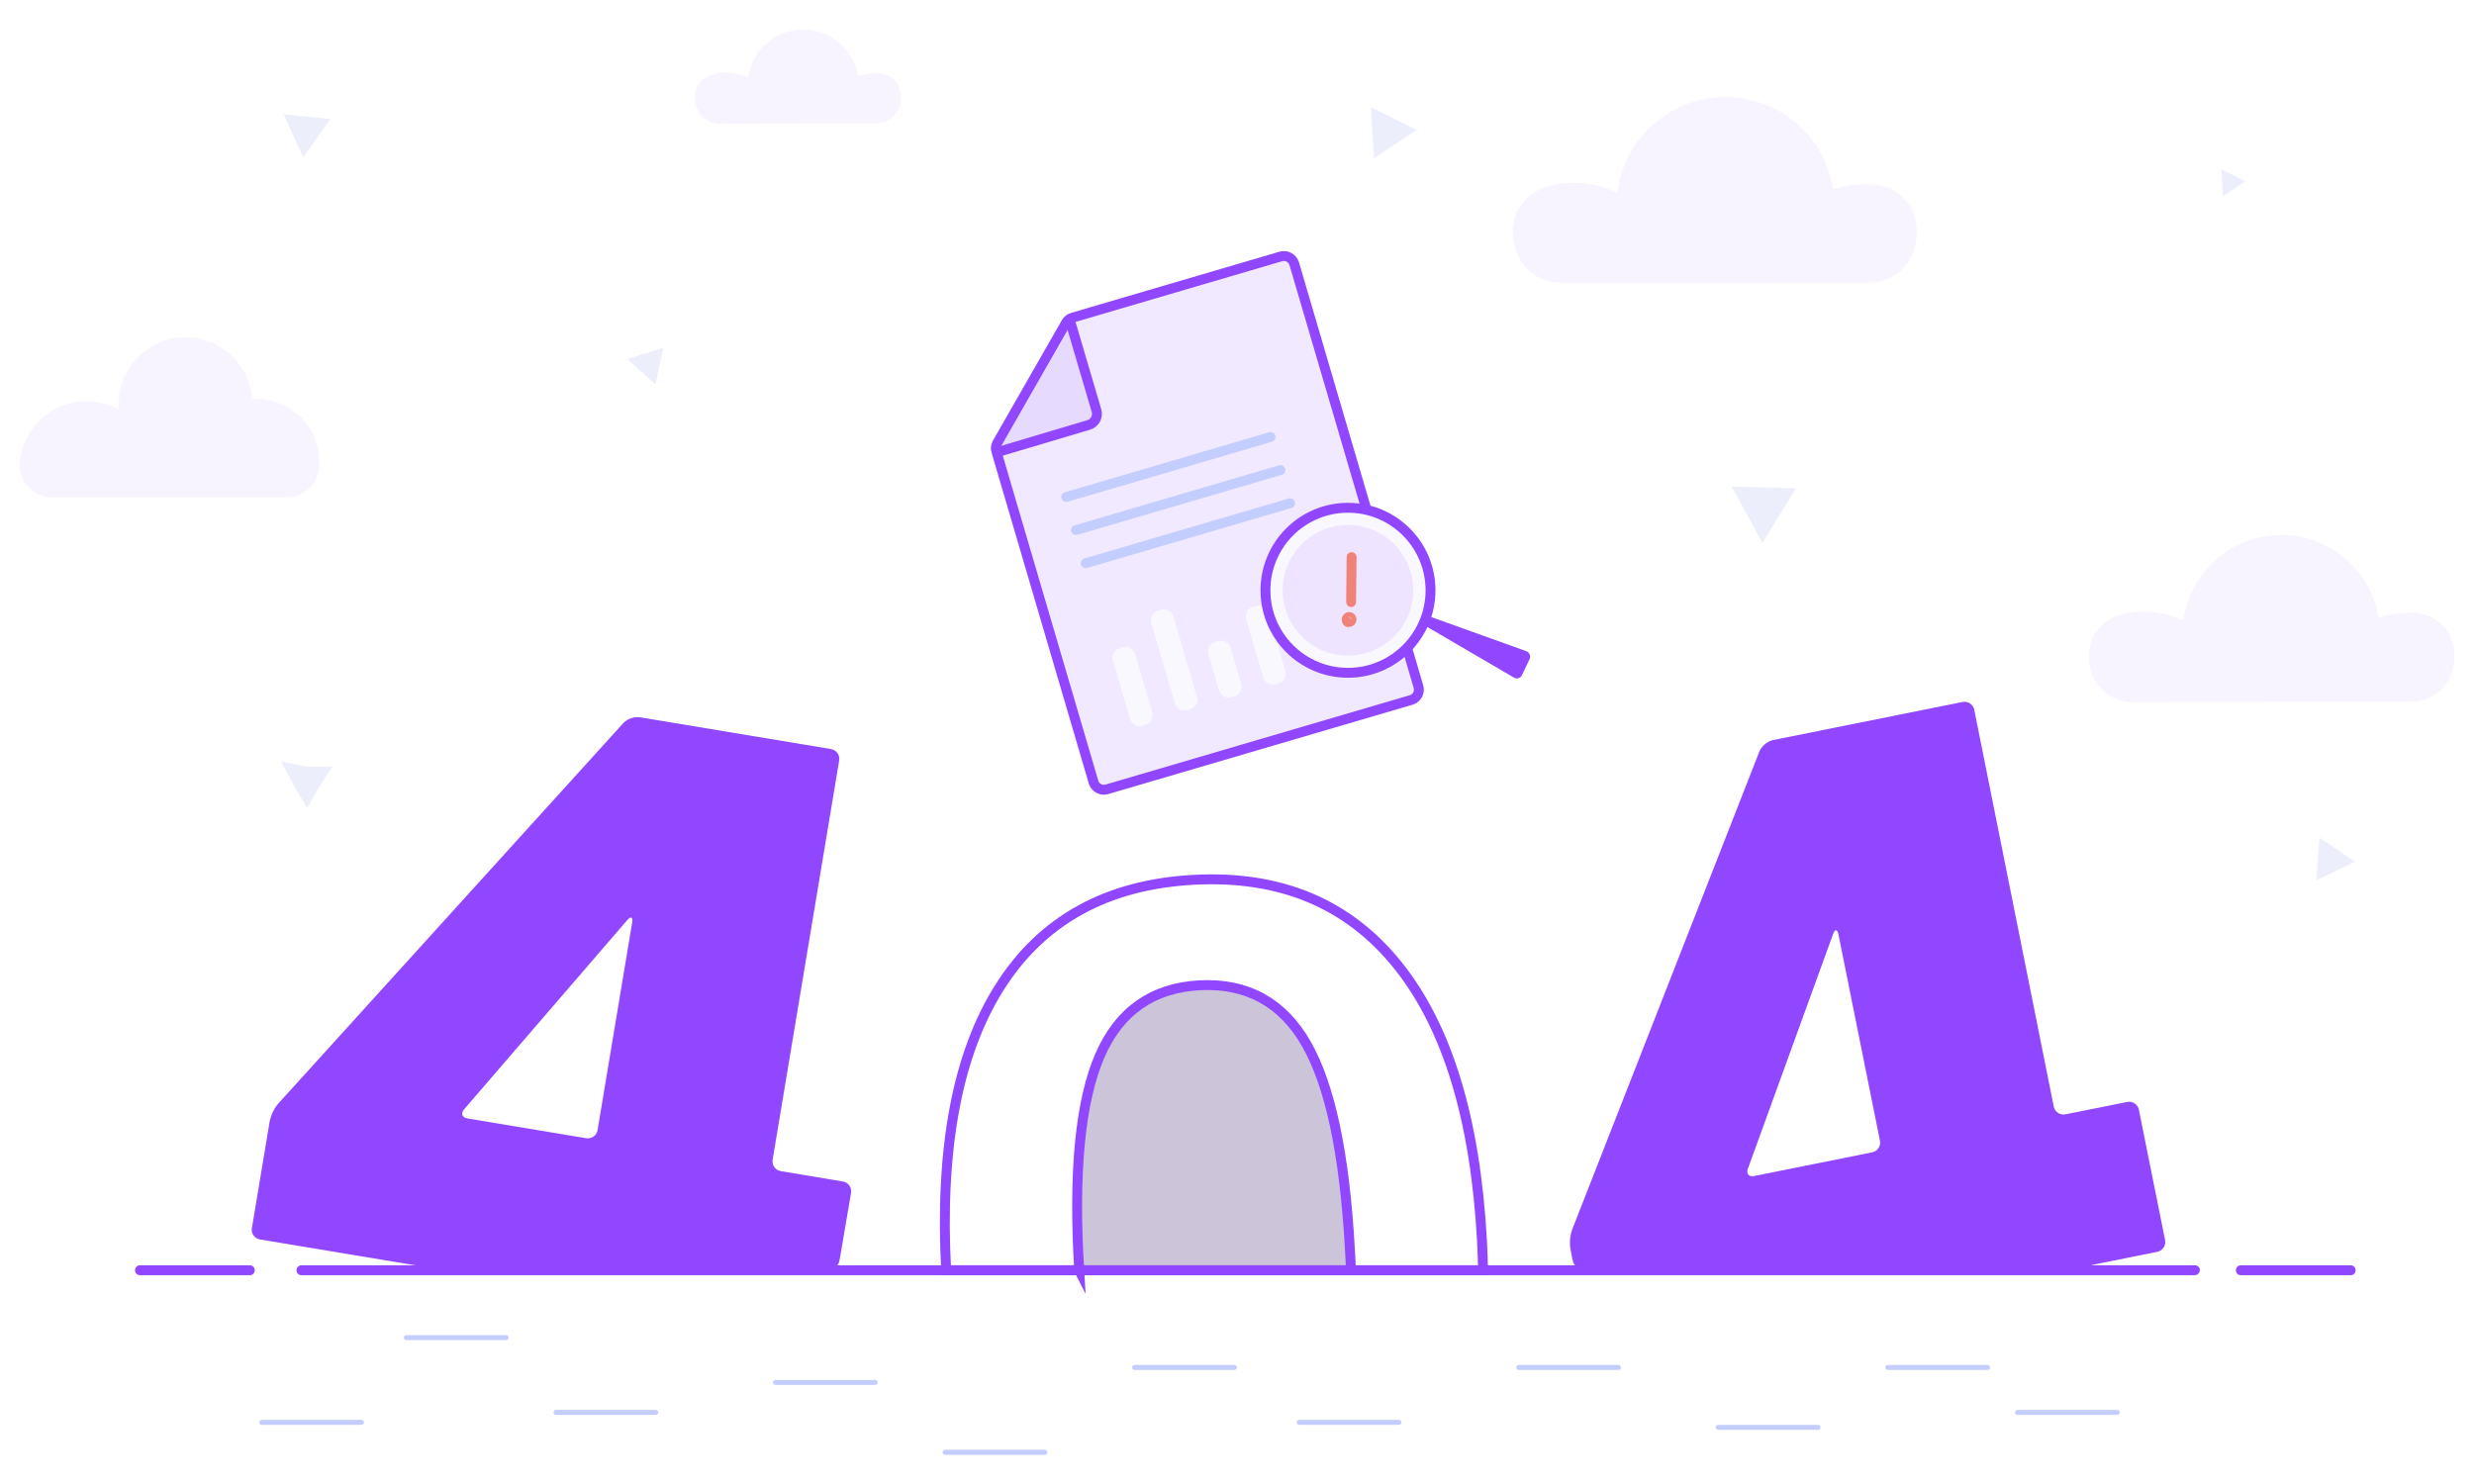
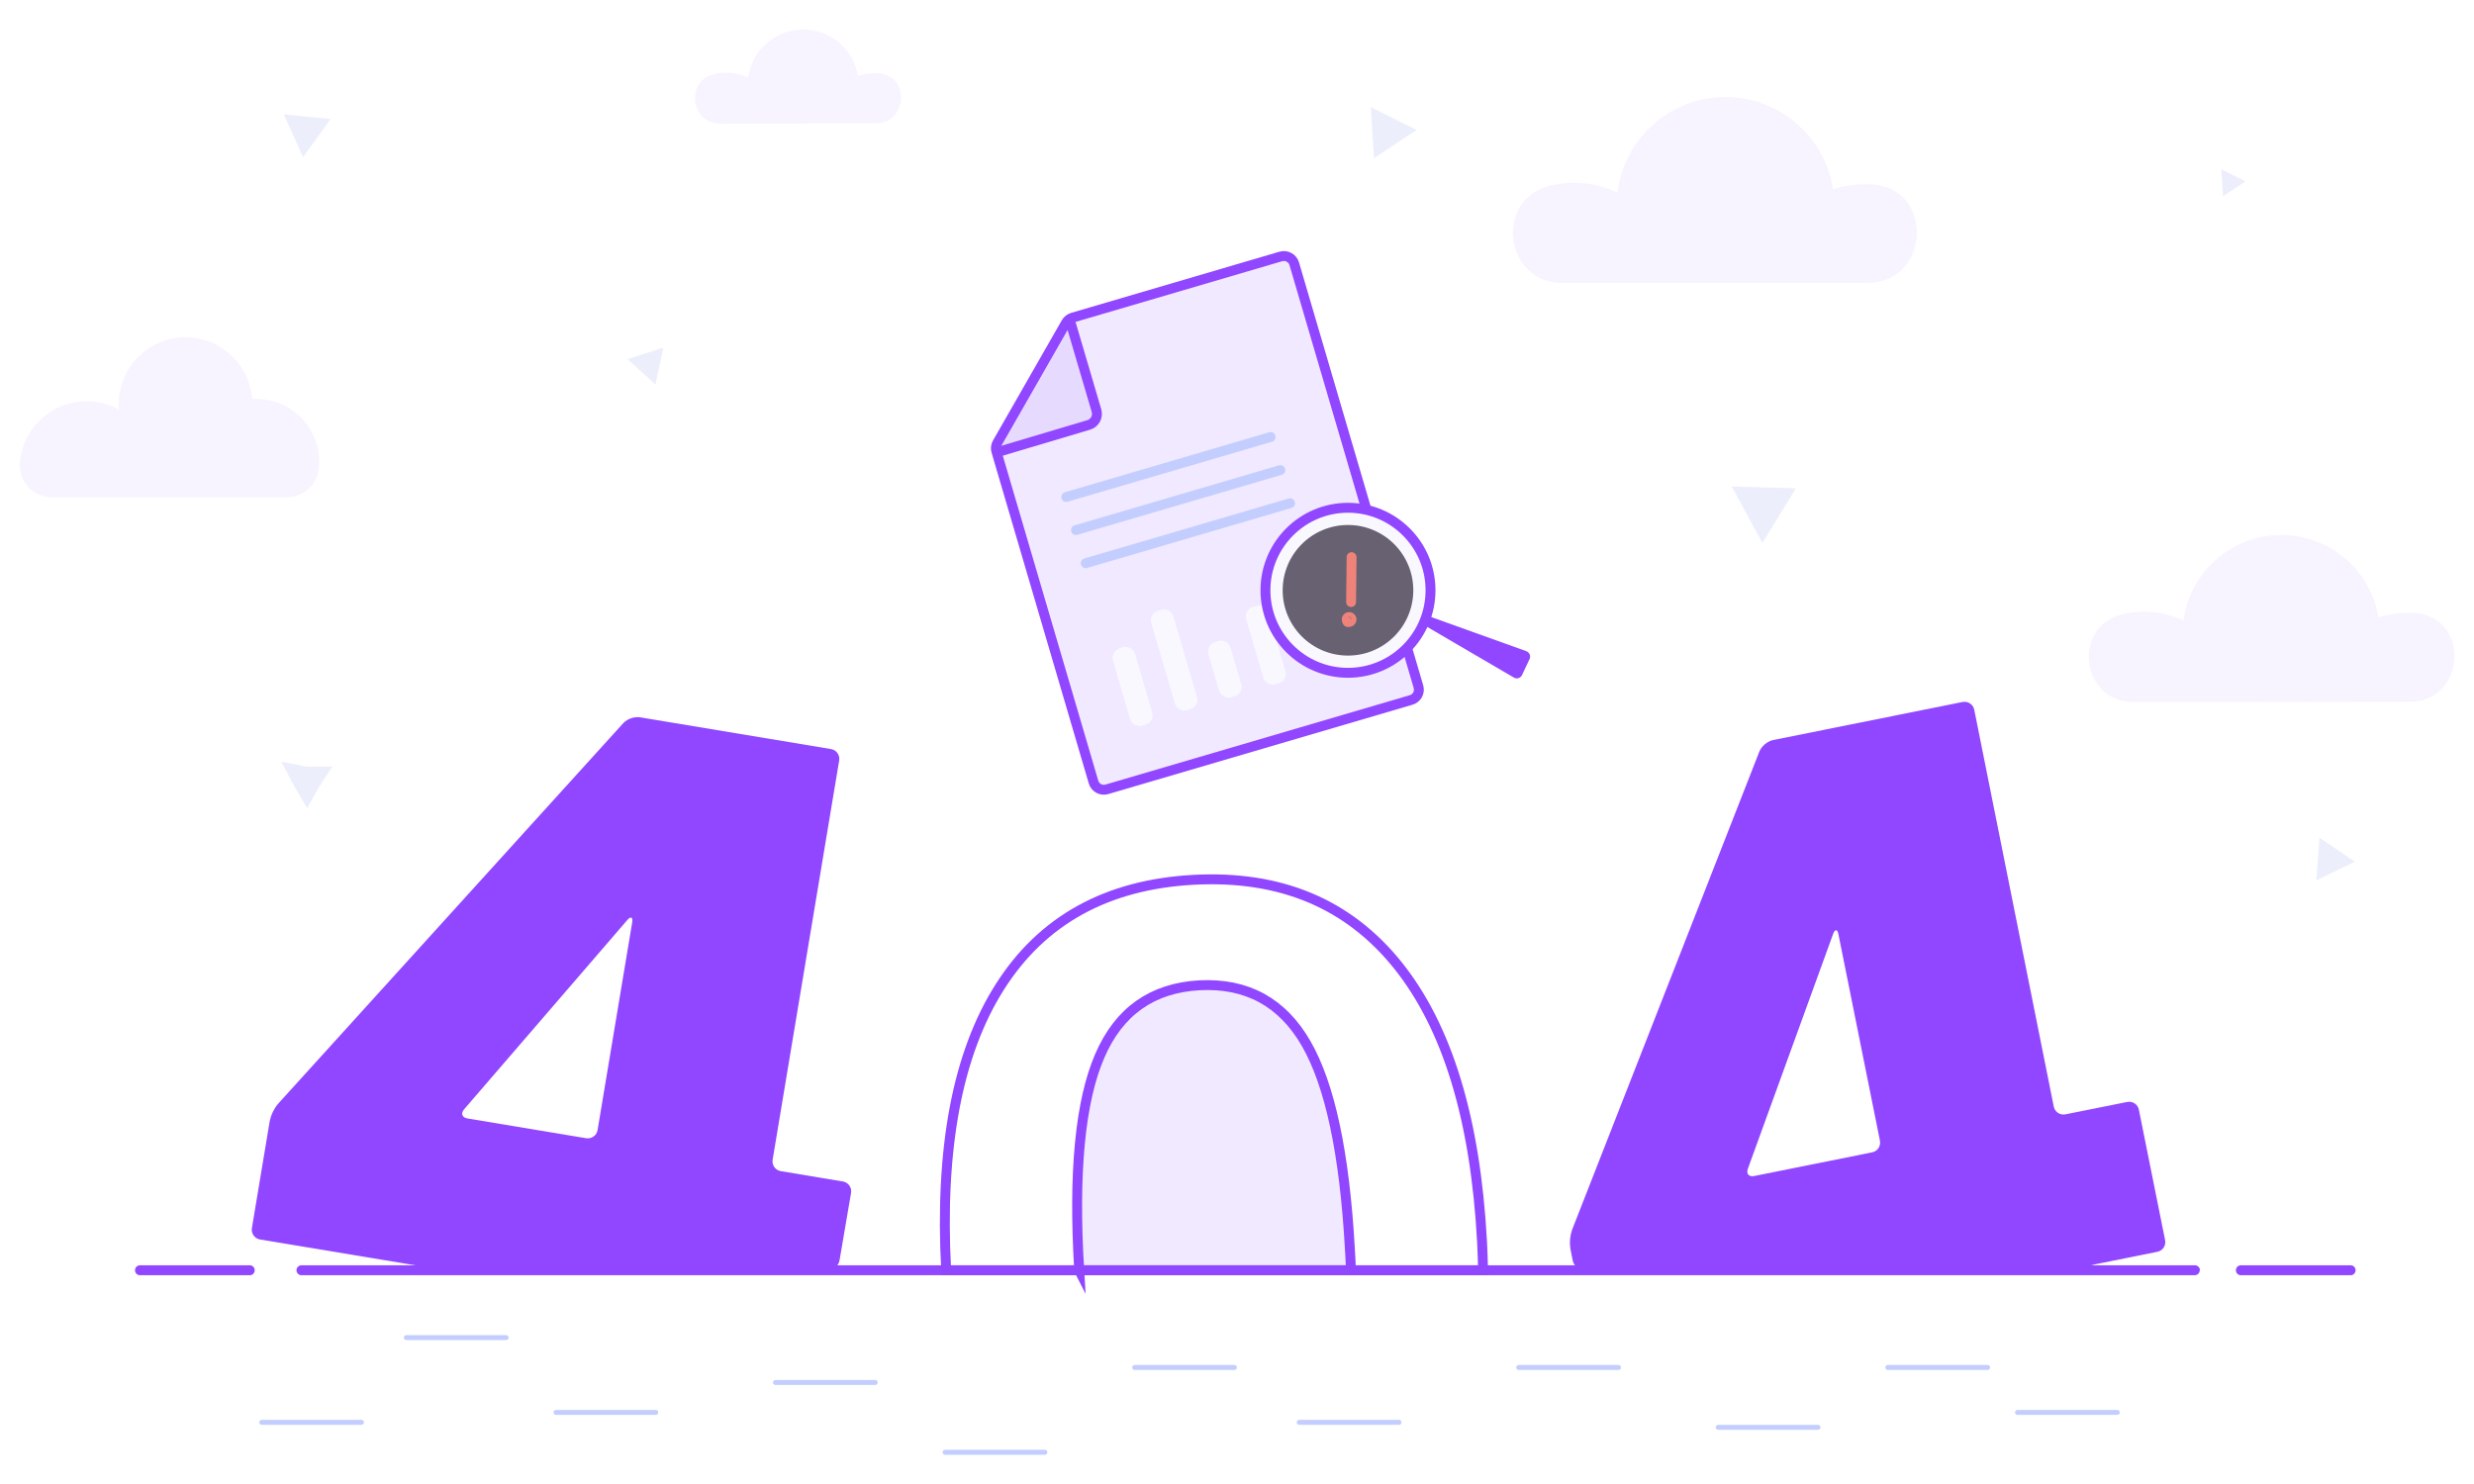
<svg xmlns="http://www.w3.org/2000/svg" viewBox="0 0 500 300">
  <path d="M299.73,256.79q-.06-2.87-.21-5.83-2-37.08-17-55.8t-41.29-17.3q-26.34,1.42-39.17,21.66t-10.84,57.27Z" fill="none" stroke="#9146FF" stroke-miterlimit="10" stroke-width="2" />
  <path d="M218.09,256.79H273c0-1.43-.11-2.89-.19-4.38Q271.2,223.55,264,211t-21.56-11.82q-14.32.78-20.14,14.19-6,13.74-4.19,43.46Z" fill="#d3b8ff4d" />
-   <path d="M218.09,256.79H273c0-1.43-.11-2.89-.19-4.38Q271.2,223.55,264,211t-21.56-11.82q-14.32.78-20.14,14.19-6,13.74-4.19,43.46Z" fill="#ccc4d9" stroke="#9146FF" stroke-miterlimit="10" stroke-width="2" />
+   <path d="M218.09,256.79H273c0-1.43-.11-2.89-.19-4.38Q271.2,223.55,264,211t-21.56-11.82q-14.32.78-20.14,14.19-6,13.74-4.19,43.46Z" fill="none" stroke="#9146FF" stroke-miterlimit="10" stroke-width="2" />
  <path d="M444.57,256.79a1,1,0,0,1-1,1H60.87a1,1,0,0,1-.95-1h0a1,1,0,0,1,.95-1H443.61a1,1,0,0,1,1,1Z" fill="#9146FF" />
  <path d="M57.94,100.53a6.46,6.46,0,0,0,6.46-5.44,12.54,12.54,0,0,0,.12-1.75,12.71,12.71,0,0,0-12.71-12.7c-.28,0-.57,0-.85,0A13.5,13.5,0,0,0,24,81.81c0,.33,0,.66,0,1a13.36,13.36,0,0,0-7.2-1.7A13.55,13.55,0,0,0,4,93.61s0,.1,0,.16a6.43,6.43,0,0,0,6.45,6.76Z" fill="#e5d5ff87" opacity="0.5" style="isolation:isolate" />
  <path d="M487,141.87c11.54,0,12.3-17.38.78-18-.38,0-.75,0-1.13,0a19.38,19.38,0,0,0-5.94.93,19.94,19.94,0,0,0-39.43.63,18.38,18.38,0,0,0-7.94-1.79,18.06,18.06,0,0,0-4.44.54c-10.27,2.55-8.27,17.77,2.31,17.77Z" fill="#e5d5ff87" opacity="0.5" style="isolation:isolate" />
  <path d="M377.41,57.19c12.76,0,13.59-19.21.86-19.94-.41,0-.83,0-1.25,0a21.5,21.5,0,0,0-6.56,1,22,22,0,0,0-43.58.7,20.32,20.32,0,0,0-13.67-1.39c-11.35,2.81-9.15,19.64,2.55,19.64Z" fill="#e5d5ff87" opacity="0.5" style="isolation:isolate" />
  <g opacity="0.5">
    <polygon points="66.81 24.06 64.03 27.93 61.25 31.79 59.3 27.45 57.34 23.11 62.08 23.59 66.81 24.06" fill="#dae0f7" />
    <polygon points="362.97 98.71 359.57 104.24 356.18 109.77 353.08 104.07 349.99 98.36 356.48 98.53 362.97 98.71" fill="#dae0f7" />
    <polygon points="468.75 169.32 472.35 171.75 475.94 174.19 472.03 176.08 468.13 177.97 468.44 173.65 468.75 169.32" fill="#dae0f7" />
    <polygon points="126.81 72.6 130.44 71.43 134.07 70.26 133.27 73.99 132.47 77.72 129.64 75.16 126.81 72.6" fill="#dae0f7" />
    <polygon points="56.82 153.96 61.99 154.97 67.17 154.97 64.62 158.88 62.07 163.38 59.45 158.92 56.82 153.96" fill="#dae0f7" />
    <polygon points="277.04 21.66 281.67 23.97 286.3 26.27 281.99 29.13 277.68 31.99 277.36 26.82 277.04 21.66" fill="#dae0f7" />
    <polygon points="448.92 34.22 451.37 35.44 453.83 36.66 451.54 38.18 449.26 39.7 449.09 36.96 448.92 34.22" fill="#dae0f7" />
  </g>
  <path d="M223.69,159.57,285.2,141.5a2.16,2.16,0,0,0,1.47-2.69l-25.1-85.49a2.19,2.19,0,0,0-2.7-1.48L216.76,64.21a2.19,2.19,0,0,0-1.28,1L201.56,89.54a2.13,2.13,0,0,0-.2,1.69L221,158.09A2.17,2.17,0,0,0,223.69,159.57Z" fill="#d3b8ff4d" />
  <path d="M223.69,159.57,285.2,141.5a2.16,2.16,0,0,0,1.47-2.69l-25.1-85.49a2.19,2.19,0,0,0-2.7-1.48L216.76,64.21a2.19,2.19,0,0,0-1.28,1L201.56,89.54a2.13,2.13,0,0,0-.2,1.69L221,158.09A2.17,2.17,0,0,0,223.69,159.57Z" fill="none" stroke="#9146FF" stroke-linecap="round" stroke-linejoin="round" stroke-width="2" />
  <path d="M216.46,65.54,221.6,83A2.33,2.33,0,0,1,220,85.91l-18.28,5.45" fill="#d3b8ff4d" stroke="#9146FF" stroke-linecap="round" stroke-linejoin="round" stroke-width="2" />
  <rect x="226.7" y="130.16" width="4.65" height="16.29" rx="2" ry="2" transform="matrix(0.96, -0.28, 0.28, 0.96, -29.69, 70.13)" fill="#faf8ff" />
  <rect x="245.21" y="129.47" width="4.65" height="11.64" rx="2" ry="2" transform="translate(-28.09 75.23) rotate(-16.37)" fill="#faf8ff" />
  <rect x="253.49" y="122.29" width="4.65" height="16.29" rx="2" ry="2" transform="translate(-26.39 77.36) rotate(-16.37)" fill="#faf8ff" />
  <rect x="234.97" y="122.97" width="4.65" height="20.94" rx="2" ry="2" transform="translate(-27.99 72.27) rotate(-16.37)" fill="#faf8ff" />
  <line x1="215.49" y1="100.47" x2="256.79" y2="88.34" fill="none" stroke="#c4cefe" stroke-linecap="round" stroke-linejoin="round" stroke-width="2" />
  <line x1="217.45" y1="107.16" x2="258.76" y2="95.03" fill="none" stroke="#c4cefe" stroke-linecap="round" stroke-linejoin="round" stroke-width="2" />
  <line x1="219.42" y1="113.86" x2="260.73" y2="101.73" fill="none" stroke="#c4cefe" stroke-linecap="round" stroke-linejoin="round" stroke-width="2" />
  <path d="M307.59,136.49l1.54-3.26a1.17,1.17,0,0,0-.66-1.59l-20.59-7.39-.9,1.63L306,137A1.16,1.16,0,0,0,307.59,136.49Z" fill="#9146FF" />
  <circle cx="272.43" cy="119.33" r="16.68" fill="#faf8ff" />
-   <circle cx="272.43" cy="119.33" r="13.2" fill="#d3b8ff4d" />
+   <circle cx="272.43" cy="119.33" r="13.2" fill="#40384cc9" />
  <circle cx="272.43" cy="119.33" r="16.68" fill="none" stroke="#9146FF" stroke-linecap="round" stroke-linejoin="round" stroke-width="2" />
  <line x1="273.16" y1="112.63" x2="273.06" y2="121.71" fill="none" stroke="#ef837a" stroke-linecap="round" stroke-linejoin="round" stroke-width="2" />
  <line x1="272.35" y1="125.73" x2="272.35" y2="125.73" fill="none" stroke="#ef837a" stroke-linecap="round" stroke-linejoin="round" stroke-width="2" />
  <circle cx="272.66" cy="125.23" r="0.5" fill="none" stroke="#ef837a" stroke-linecap="round" stroke-linejoin="round" stroke-width="2" />
  <path d="M419.72,256.79c1.1,0,2-.19,1.92-.41s.8-.59,1.87-.81L436,253.06a2,2,0,0,0,1.57-2.36l-5.3-26.37a2,2,0,0,0-2.36-1.56l-12.48,2.5a2,2,0,0,1-2.36-1.56L399,143.48a2,2,0,0,0-2.35-1.57l-38.37,7.71a4.13,4.13,0,0,0-2.69,2.26l-37.88,96.76a8,8,0,0,0-.33,3.82l.47,2.37a2.56,2.56,0,0,0,2.4,2Zm-49.24-68c.37-1,.86-1,1.07.08l8.39,41.73a2,2,0,0,1-1.57,2.35l-23.84,4.79c-1.08.22-1.66-.45-1.28-1.48Z" fill="#9146FF" />
  <path d="M167.34,256.79a2.45,2.45,0,0,0,2.33-2L172,241.15a2,2,0,0,0-1.64-2.3l-12.57-2.1a2,2,0,0,1-1.64-2.3l13.45-80.72a2,2,0,0,0-1.64-2.3L129.31,145a4.11,4.11,0,0,0-3.31,1.15l-69.81,77a7.94,7.94,0,0,0-1.67,3.45l-3.61,21.66a2,2,0,0,0,1.64,2.31L88,256.46a29.25,29.25,0,0,0,4,.33ZM126.77,186c.72-.83,1.16-.63,1,.46l-7,42a2,2,0,0,1-2.3,1.64l-24-4c-1.09-.19-1.39-1-.67-1.85Z" fill="#9146FF" />
  <rect x="52.39" y="287.03" width="21.17" height="1.01" rx="0.5" ry="0.5" fill="#c4cefe" />
  <rect x="111.87" y="285.02" width="21.17" height="1.01" rx="0.5" ry="0.5" fill="#c4cefe" />
  <rect x="156.22" y="278.97" width="21.17" height="1.01" rx="0.5" ry="0.5" fill="#c4cefe" />
  <rect x="190.5" y="293.08" width="21.17" height="1.01" rx="0.5" ry="0.5" fill="#c4cefe" />
  <rect x="262.07" y="287.03" width="21.17" height="1.01" rx="0.5" ry="0.5" fill="#c4cefe" />
  <rect x="346.75" y="288.04" width="21.17" height="1.01" rx="0.5" ry="0.5" fill="#c4cefe" />
  <rect x="81.62" y="269.9" width="21.17" height="1.01" rx="0.5" ry="0.5" fill="#c4cefe" />
  <rect x="228.81" y="275.94" width="21.17" height="1.01" rx="0.5" ry="0.5" fill="#c4cefe" />
  <rect x="381.03" y="275.94" width="21.17" height="1.01" rx="0.5" ry="0.5" fill="#c4cefe" />
  <rect x="306.43" y="275.94" width="21.17" height="1.01" rx="0.5" ry="0.5" fill="#c4cefe" />
  <rect x="407.24" y="285.02" width="21.17" height="1.01" rx="0.5" ry="0.5" fill="#c4cefe" />
  <path d="M51.48,256.79a1,1,0,0,1-.88,1H28.18a1,1,0,0,1-.89-1h0a1,1,0,0,1,.89-1H50.6a1,1,0,0,1,.88,1Z" fill="#9146FF" />
  <path d="M476.07,256.79a1,1,0,0,1-.89,1H452.77a1,1,0,0,1-.89-1h0a1,1,0,0,1,.89-1h22.41a1,1,0,0,1,.89,1Z" fill="#9146FF" />
  <path d="M177,24.93c6.38,0,7-9.61.61-10.13-.29,0-.59,0-.89,0a10.81,10.81,0,0,0-3.34.52,11.21,11.21,0,0,0-22.17.35,10.37,10.37,0,0,0-4.45-1,10.21,10.21,0,0,0-2.61.34c-5.69,1.48-4.48,10,1.41,10Z" fill="#e5d5ff87" opacity="0.5" style="isolation:isolate" />
</svg>
